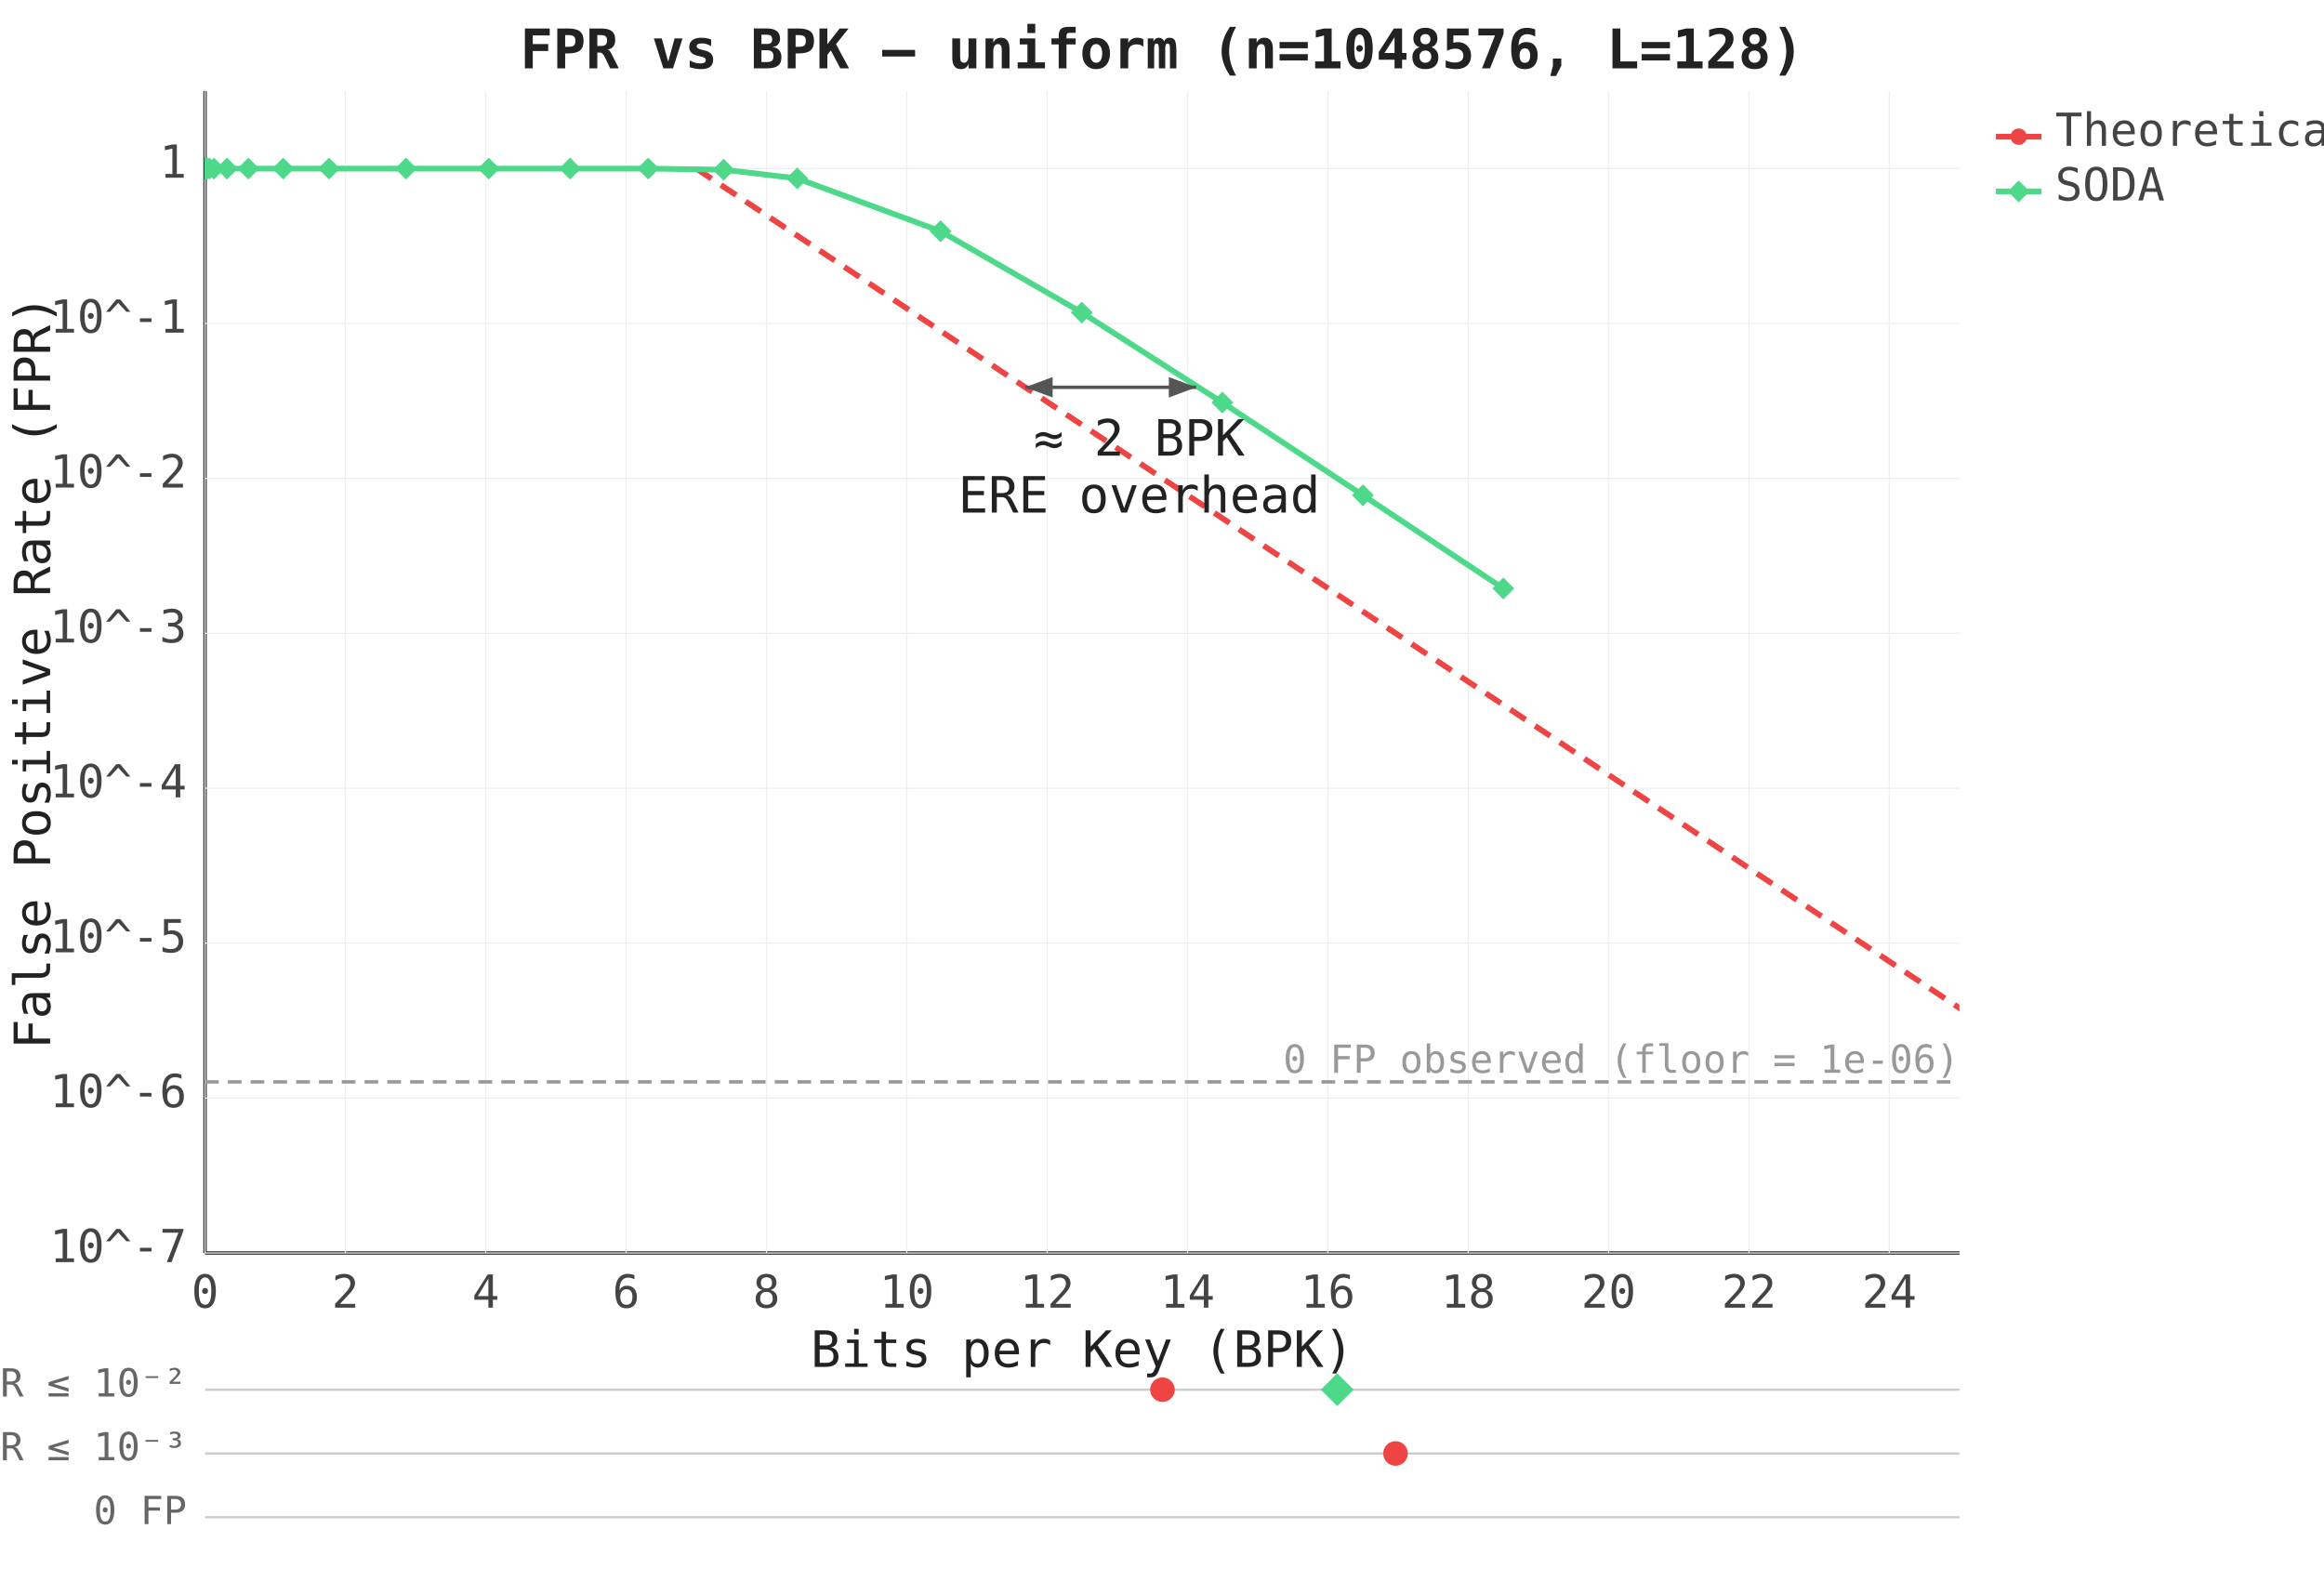
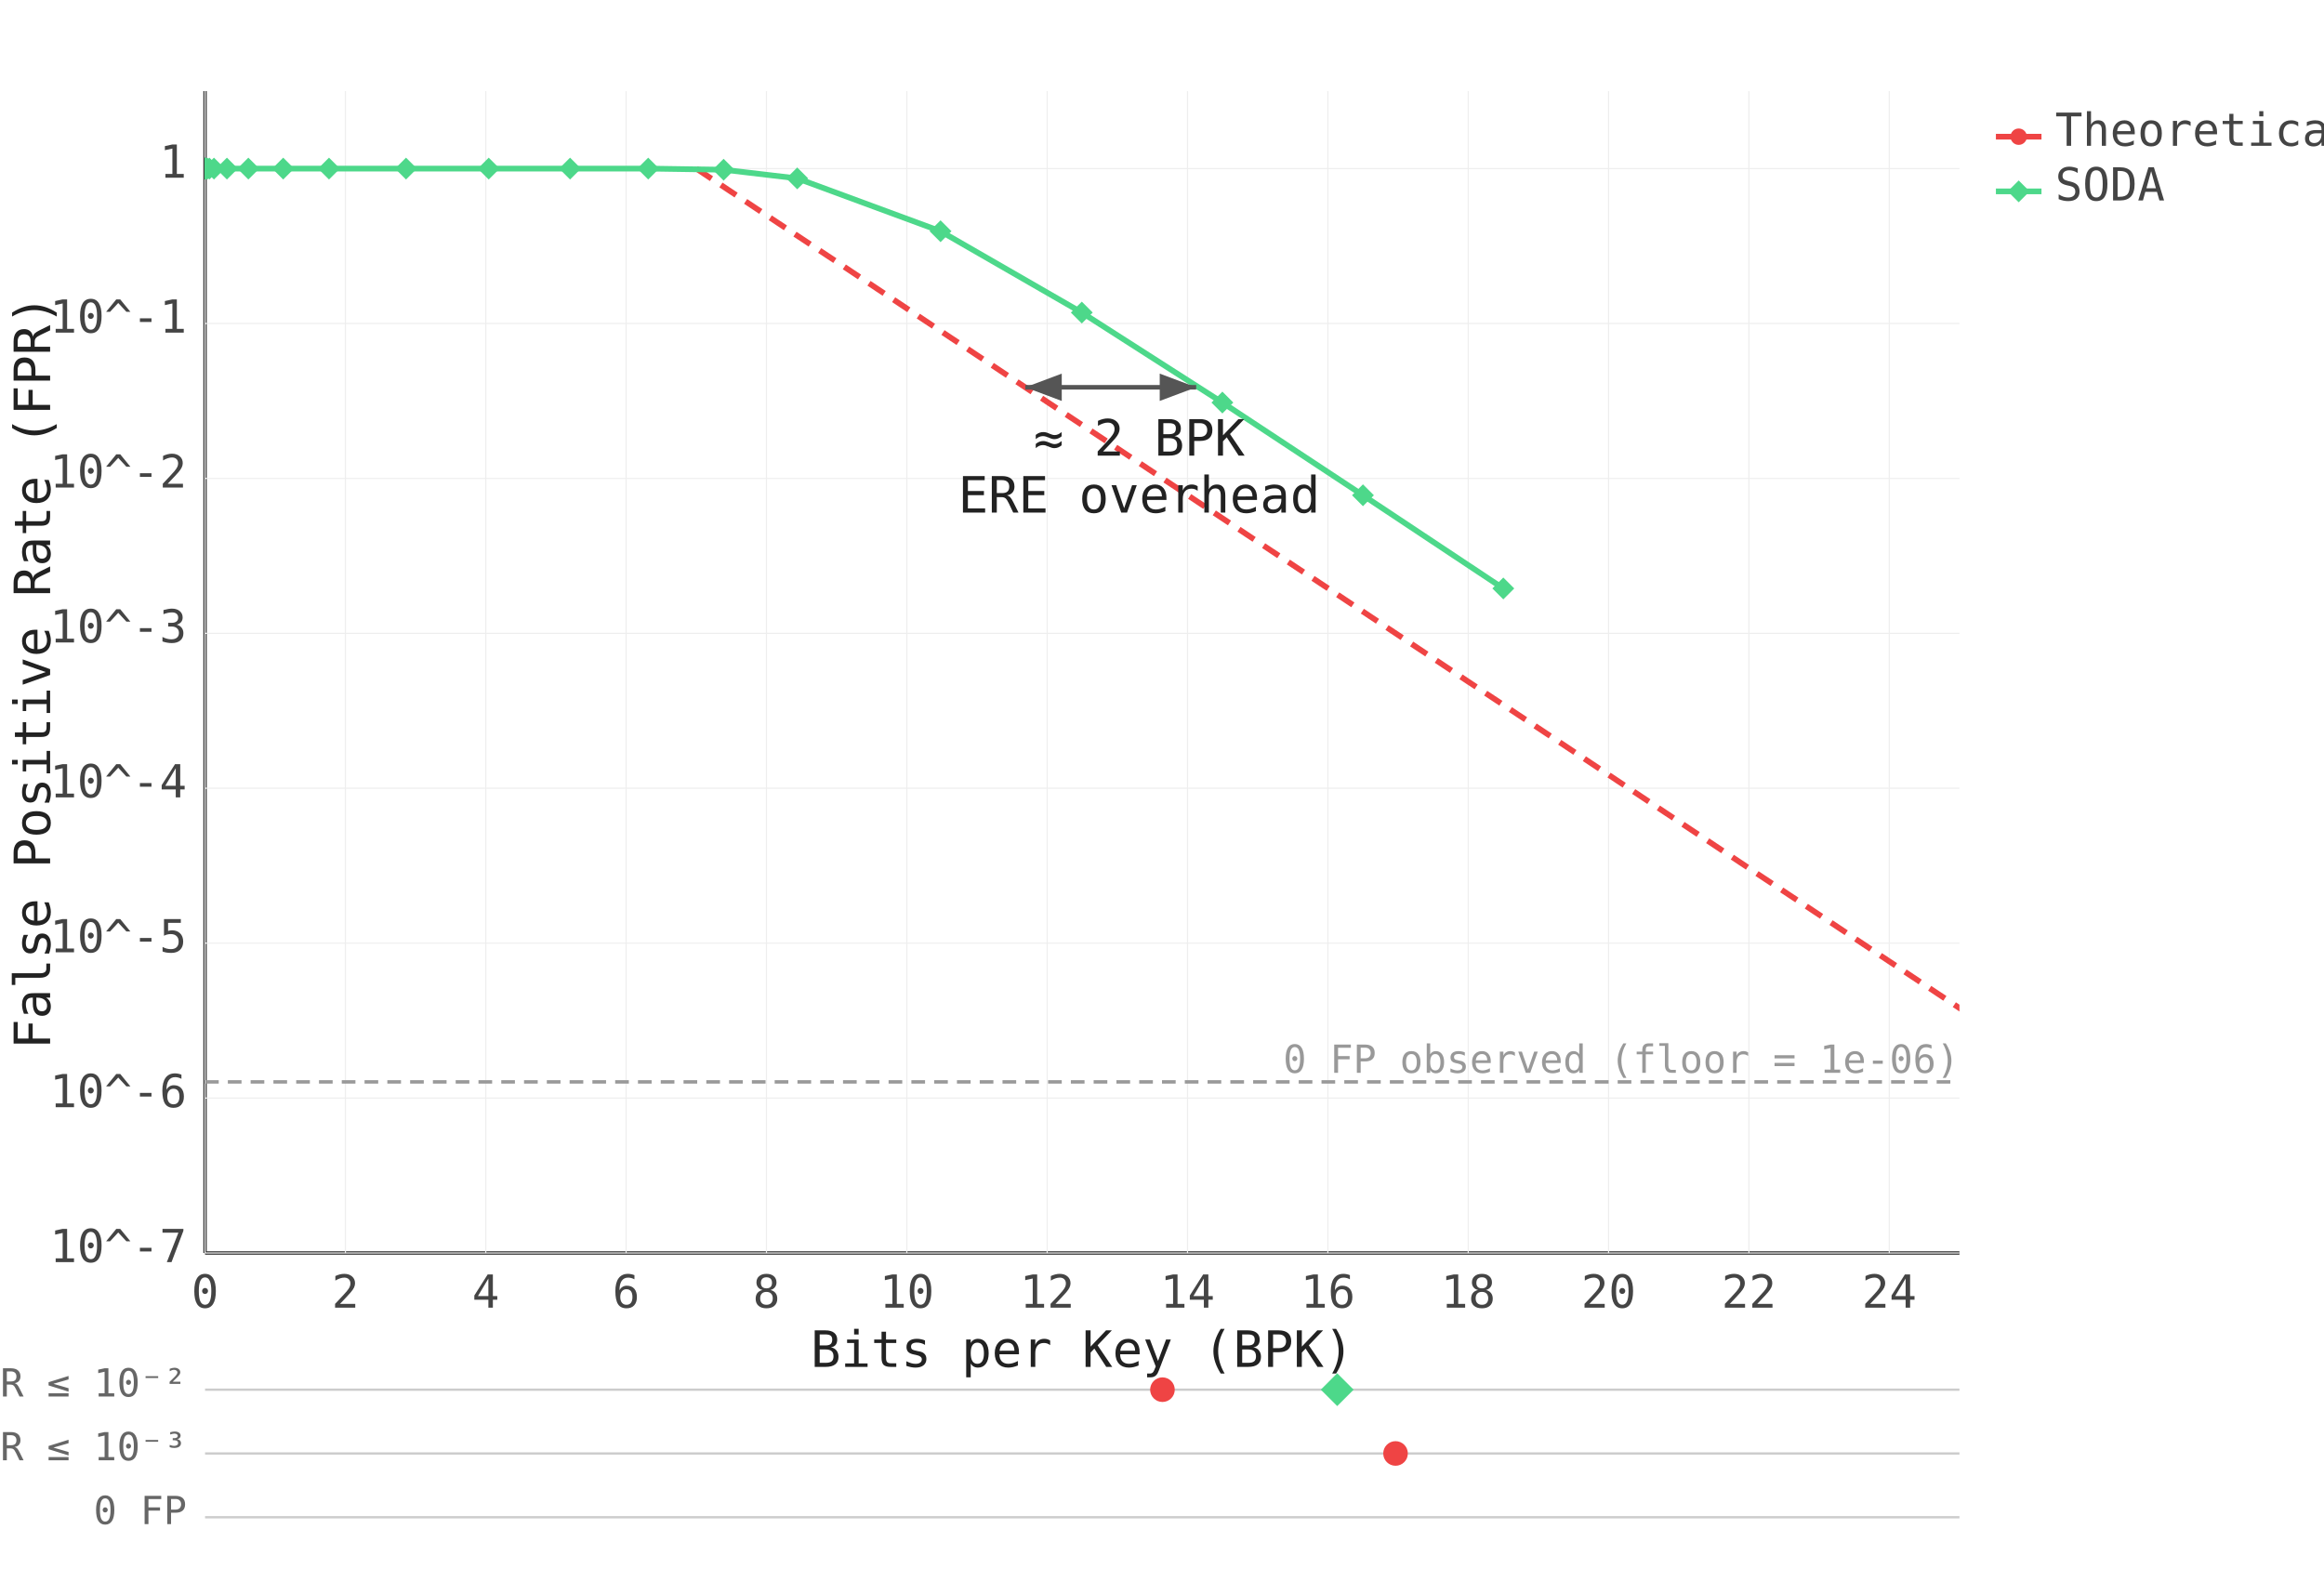
<svg xmlns="http://www.w3.org/2000/svg" width="1020" height="700" viewBox="0 0 1020 700">
  <defs>
    <clipPath id="plot-region">
      <rect x="90.0" y="40.0" width="770.0" height="510.0" />
    </clipPath>
  </defs>
  <style>text{font-family:Menlo,Monaco,monospace;font-size:22px;fill:#222} .axis{stroke:#333;stroke-width:1.5} .grid{stroke:#eee;stroke-width:0.5} .label{font-size:20px;fill:#444}</style>
-   <text x="510" y="30" text-anchor="middle" style="font-size:24px;font-weight:bold">FPR vs BPK — uniform (n=1048576, L=128)</text>
  <line class="axis" x1="90.0" y1="550.0" x2="860.0" y2="550.0" />
  <line class="axis" x1="90.0" y1="40.0" x2="90.0" y2="550.0" />
  <line class="grid" x1="90.0" y1="550.0" x2="860.0" y2="550.0" />
  <text class="label" x="82.0" y="554.0" text-anchor="end">10^-7</text>
  <line class="grid" x1="90.0" y1="482.0" x2="860.0" y2="482.0" />
  <text class="label" x="82.0" y="486.0" text-anchor="end">10^-6</text>
  <line class="grid" x1="90.0" y1="414.0" x2="860.0" y2="414.0" />
  <text class="label" x="82.0" y="418.0" text-anchor="end">10^-5</text>
  <line class="grid" x1="90.0" y1="346.0" x2="860.0" y2="346.0" />
  <text class="label" x="82.0" y="350.0" text-anchor="end">10^-4</text>
  <line class="grid" x1="90.0" y1="278.0" x2="860.0" y2="278.0" />
  <text class="label" x="82.0" y="282.0" text-anchor="end">10^-3</text>
  <line class="grid" x1="90.0" y1="210.0" x2="860.0" y2="210.0" />
  <text class="label" x="82.0" y="214.0" text-anchor="end">10^-2</text>
  <line class="grid" x1="90.0" y1="142.0" x2="860.0" y2="142.0" />
  <text class="label" x="82.0" y="146.0" text-anchor="end">10^-1</text>
  <line class="grid" x1="90.0" y1="74.0" x2="860.0" y2="74.0" />
  <text class="label" x="82.0" y="78.0" text-anchor="end">1</text>
  <line class="grid" x1="90.0" y1="40.0" x2="90.0" y2="550.0" />
  <text class="label" x="90.0" y="574.0" text-anchor="middle">0</text>
  <line class="grid" x1="151.6" y1="40.0" x2="151.6" y2="550.0" />
  <text class="label" x="151.6" y="574.0" text-anchor="middle">2</text>
  <line class="grid" x1="213.2" y1="40.0" x2="213.2" y2="550.0" />
  <text class="label" x="213.2" y="574.0" text-anchor="middle">4</text>
  <line class="grid" x1="274.8" y1="40.0" x2="274.8" y2="550.0" />
  <text class="label" x="274.8" y="574.0" text-anchor="middle">6</text>
  <line class="grid" x1="336.4" y1="40.0" x2="336.4" y2="550.0" />
  <text class="label" x="336.4" y="574.0" text-anchor="middle">8</text>
  <line class="grid" x1="398.0" y1="40.0" x2="398.0" y2="550.0" />
  <text class="label" x="398.0" y="574.0" text-anchor="middle">10</text>
  <line class="grid" x1="459.6" y1="40.0" x2="459.6" y2="550.0" />
  <text class="label" x="459.6" y="574.0" text-anchor="middle">12</text>
  <line class="grid" x1="521.2" y1="40.0" x2="521.2" y2="550.0" />
  <text class="label" x="521.2" y="574.0" text-anchor="middle">14</text>
  <line class="grid" x1="582.8" y1="40.0" x2="582.8" y2="550.0" />
  <text class="label" x="582.8" y="574.0" text-anchor="middle">16</text>
  <line class="grid" x1="644.4" y1="40.0" x2="644.4" y2="550.0" />
  <text class="label" x="644.4" y="574.0" text-anchor="middle">18</text>
  <line class="grid" x1="706.0" y1="40.0" x2="706.0" y2="550.0" />
  <text class="label" x="706.0" y="574.0" text-anchor="middle">20</text>
  <line class="grid" x1="767.6" y1="40.0" x2="767.6" y2="550.0" />
  <text class="label" x="767.6" y="574.0" text-anchor="middle">22</text>
  <line class="grid" x1="829.2" y1="40.0" x2="829.2" y2="550.0" />
  <text class="label" x="829.2" y="574.0" text-anchor="middle">24</text>
  <line x1="90.0" y1="474.9" x2="860.0" y2="474.9" stroke="#999" stroke-width="1.5" stroke-dasharray="6,4" />
  <text x="860.0" y="470.9" text-anchor="end" style="font-size:17px;fill:#999">0 FP observed (floor = 1e-06)</text>
  <g clip-path="url(#plot-region)">
    <polyline fill="none" stroke="#ef4444" stroke-width="2.5" stroke-dasharray="8,5" points="305.6,74.0 336.4,94.5 367.2,114.9 398.0,135.4 428.8,155.9 459.6,176.4 490.4,196.8 521.2,217.3 552.0,237.8 582.8,258.2 613.6,278.7 644.4,299.2 675.2,319.6 706.0,340.1 736.8,360.6 767.6,381.1 798.4,401.5 829.2,422.0 860.0,442.5 890.8,462.9" />
    <polyline fill="none" stroke="#4dd88a" stroke-width="2.5" points="90.0,74.0 90.0,74.0 90.0,74.0 90.0,74.0 90.0,74.0 90.0,74.0 90.1,74.0 90.1,74.0 90.2,74.0 90.5,74.0 91.0,74.0 91.9,74.0 93.9,74.0 99.6,74.0 109.0,74.0 124.3,74.0 144.4,74.0 178.2,74.0 214.5,74.0 250.2,74.0 284.5,74.0 317.6,74.5 349.9,78.3 412.8,101.5 474.8,137.2 536.5,176.7 598.2,217.4 659.8,258.3" />
    <polygon points="90.0,69.2 94.8,74.0 90.0,78.8 85.2,74.0" fill="#4dd88a" />
    <polygon points="90.0,69.2 94.8,74.0 90.0,78.8 85.2,74.0" fill="#4dd88a" />
    <polygon points="90.0,69.2 94.8,74.0 90.0,78.8 85.2,74.0" fill="#4dd88a" />
    <polygon points="90.0,69.2 94.8,74.0 90.0,78.8 85.2,74.0" fill="#4dd88a" />
    <polygon points="90.0,69.2 94.8,74.0 90.0,78.8 85.2,74.0" fill="#4dd88a" />
    <polygon points="90.0,69.2 94.8,74.0 90.0,78.8 85.2,74.0" fill="#4dd88a" />
    <polygon points="90.1,69.2 94.9,74.0 90.1,78.8 85.3,74.0" fill="#4dd88a" />
    <polygon points="90.1,69.2 94.9,74.0 90.1,78.8 85.3,74.0" fill="#4dd88a" />
    <polygon points="90.2,69.2 95.0,74.0 90.2,78.8 85.4,74.0" fill="#4dd88a" />
    <polygon points="90.5,69.2 95.3,74.0 90.5,78.8 85.7,74.0" fill="#4dd88a" />
    <polygon points="91.0,69.2 95.8,74.0 91.0,78.8 86.2,74.0" fill="#4dd88a" />
    <polygon points="91.9,69.2 96.7,74.0 91.9,78.8 87.1,74.0" fill="#4dd88a" />
    <polygon points="93.9,69.2 98.7,74.0 93.9,78.8 89.1,74.0" fill="#4dd88a" />
    <polygon points="99.6,69.2 104.4,74.0 99.6,78.8 94.8,74.0" fill="#4dd88a" />
    <polygon points="109.0,69.2 113.8,74.0 109.0,78.8 104.2,74.0" fill="#4dd88a" />
    <polygon points="124.3,69.2 129.1,74.0 124.3,78.8 119.5,74.0" fill="#4dd88a" />
    <polygon points="144.4,69.2 149.2,74.0 144.4,78.8 139.6,74.0" fill="#4dd88a" />
    <polygon points="178.2,69.2 183.0,74.0 178.2,78.8 173.4,74.0" fill="#4dd88a" />
    <polygon points="214.5,69.2 219.3,74.0 214.5,78.8 209.7,74.0" fill="#4dd88a" />
    <polygon points="250.2,69.2 255.0,74.0 250.2,78.8 245.4,74.0" fill="#4dd88a" />
    <polygon points="284.5,69.2 289.3,74.0 284.5,78.8 279.7,74.0" fill="#4dd88a" />
    <polygon points="317.6,69.7 322.4,74.5 317.6,79.3 312.8,74.5" fill="#4dd88a" />
    <polygon points="349.9,73.5 354.7,78.3 349.9,83.1 345.1,78.3" fill="#4dd88a" />
    <polygon points="412.8,96.7 417.6,101.5 412.8,106.3 408.0,101.5" fill="#4dd88a" />
    <polygon points="474.8,132.4 479.6,137.2 474.8,142.0 470.0,137.2" fill="#4dd88a" />
    <polygon points="536.5,171.9 541.3,176.7 536.5,181.5 531.7,176.7" fill="#4dd88a" />
    <polygon points="598.2,212.6 603.0,217.4 598.2,222.2 593.4,217.4" fill="#4dd88a" />
    <polygon points="659.8,253.5 664.6,258.3 659.8,263.1 655.0,258.3" fill="#4dd88a" />
  </g>
  <line x1="876" y1="60" x2="896" y2="60" stroke="#ef4444" stroke-width="2.5" stroke-dasharray="8,5" />
  <circle cx="886.0" cy="60.0" r="3.6" fill="#ef4444" />
  <text class="label" x="902" y="64">Theoretical</text>
  <line x1="876" y1="84" x2="896" y2="84" stroke="#4dd88a" stroke-width="2.5" />
  <polygon points="886.0,79.2 890.8,84.0 886.0,88.8 881.2,84.0" fill="#4dd88a" />
  <text class="label" x="902" y="88">SODA</text>
  <text x="475" y="600" text-anchor="middle" style="font-size:22px">Bits per Key (BPK)</text>
  <text transform="translate(22,295) rotate(-90)" text-anchor="middle" style="font-size:22px">False Positive Rate (FPR)</text>
  <line x1="90.0" y1="610.0" x2="860.0" y2="610.0" stroke="#ccc" stroke-width="1" />
  <text x="82.0" y="613.0" text-anchor="end" style="font-size:17px;fill:#666">FPR ≤ 10⁻²</text>
  <g transform="translate(510.2,610.0) scale(1.5) translate(-510.2,-610.0)">
    <circle cx="510.2" cy="610.0" r="3.6" fill="#ef4444" />
  </g>
  <g transform="translate(586.9,610.0) scale(1.5) translate(-586.9,-610.0)">
    <polygon points="586.9,605.2 591.7,610.0 586.9,614.8 582.1,610.0" fill="#4dd88a" />
  </g>
  <line x1="90.0" y1="638.0" x2="860.0" y2="638.0" stroke="#ccc" stroke-width="1" />
  <text x="82.0" y="641.0" text-anchor="end" style="font-size:17px;fill:#666">FPR ≤ 10⁻³</text>
  <g transform="translate(612.5,638.0) scale(1.5) translate(-612.5,-638.0)">
    <circle cx="612.5" cy="638.0" r="3.6" fill="#ef4444" />
  </g>
  <line x1="90.0" y1="666.0" x2="860.0" y2="666.0" stroke="#ccc" stroke-width="1" />
  <text x="82.0" y="669.0" text-anchor="end" style="font-size:17px;fill:#666">0 FP</text>
  <defs>
    <marker id="ah" markerWidth="8" markerHeight="6" refX="8" refY="3" orient="auto">
      <path d="M0,0 L8,3 L0,6" fill="#555" />
    </marker>
    <marker id="ahl" markerWidth="8" markerHeight="6" refX="0" refY="3" orient="auto">
      <path d="M8,0 L0,3 L8,6" fill="#555" />
    </marker>
  </defs>
-   <line x1="450" y1="170" x2="525" y2="170" stroke="#555" stroke-width="1.5" marker-start="url(#ahl)" marker-end="url(#ah)" />
+   <line x1="450" y1="170" x2="525" y2="170" stroke="#555" stroke-width="2" marker-start="url(#ahl)" marker-end="url(#ah)" />
  <text x="500" y="200" text-anchor="middle" font-size="10" fill="#555">≈ 2 BPK</text>
  <text x="500" y="225" text-anchor="middle" font-size="10" fill="#777">ERE overhead</text>
</svg>
